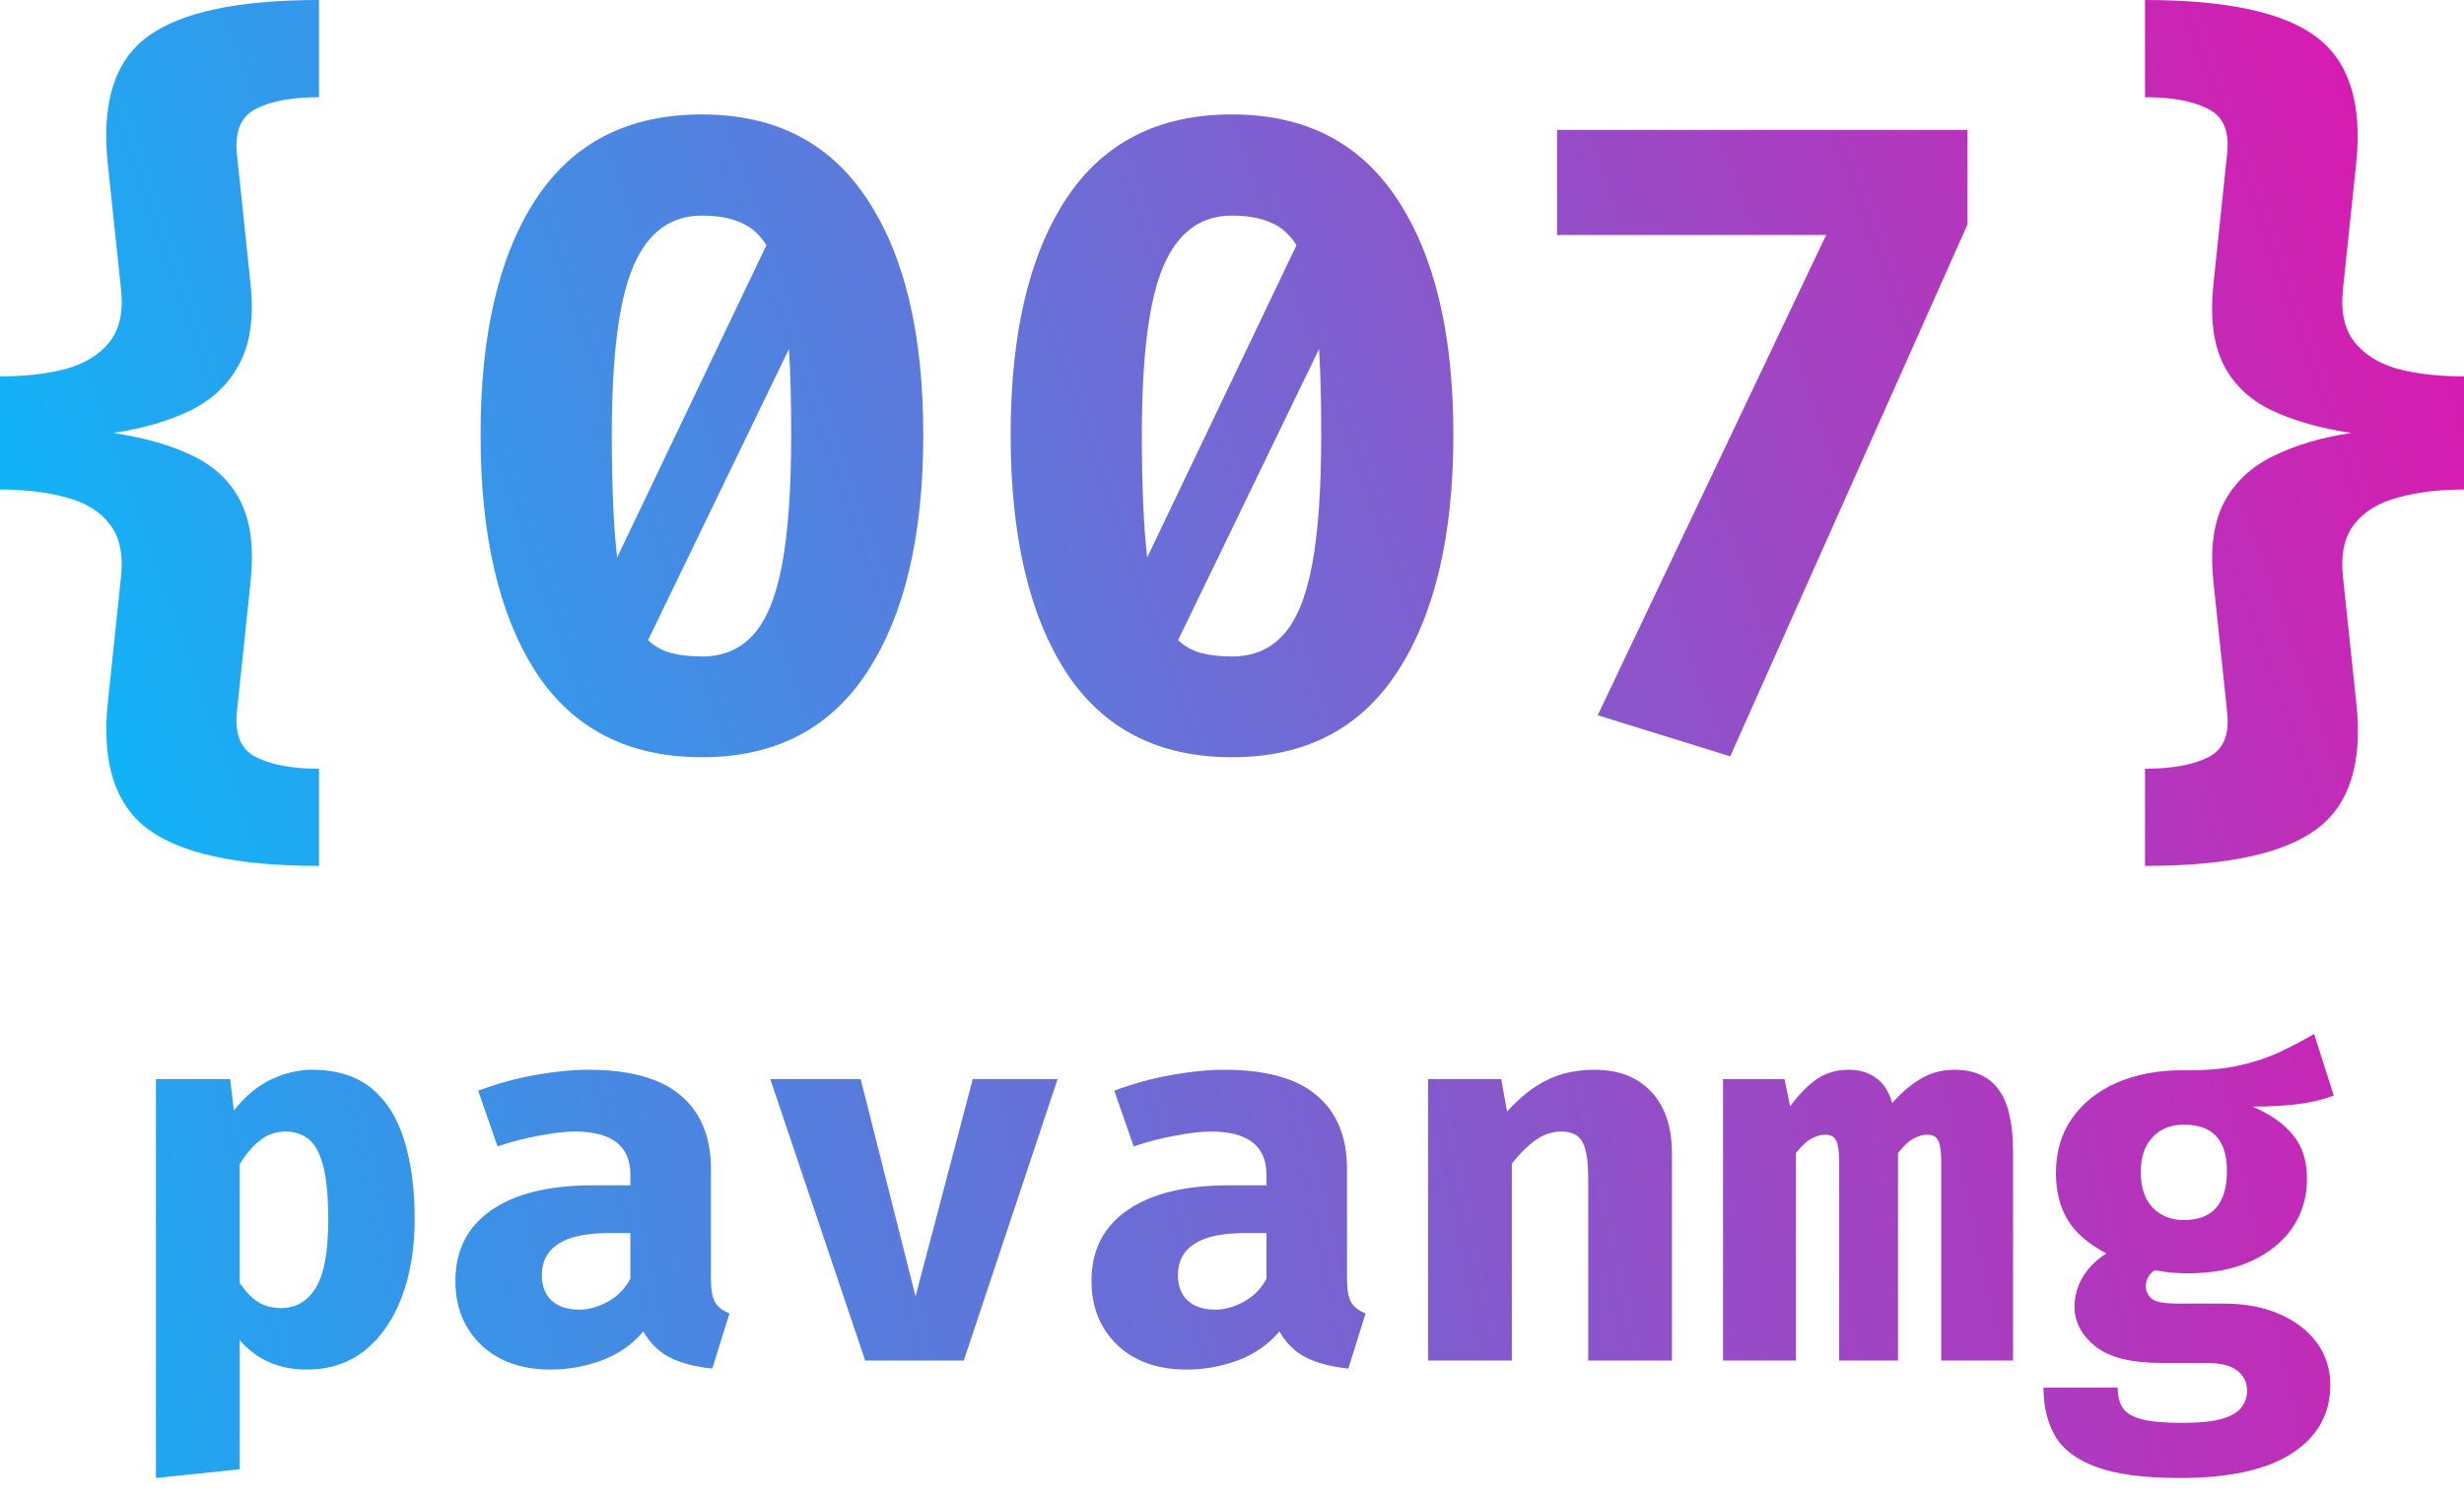
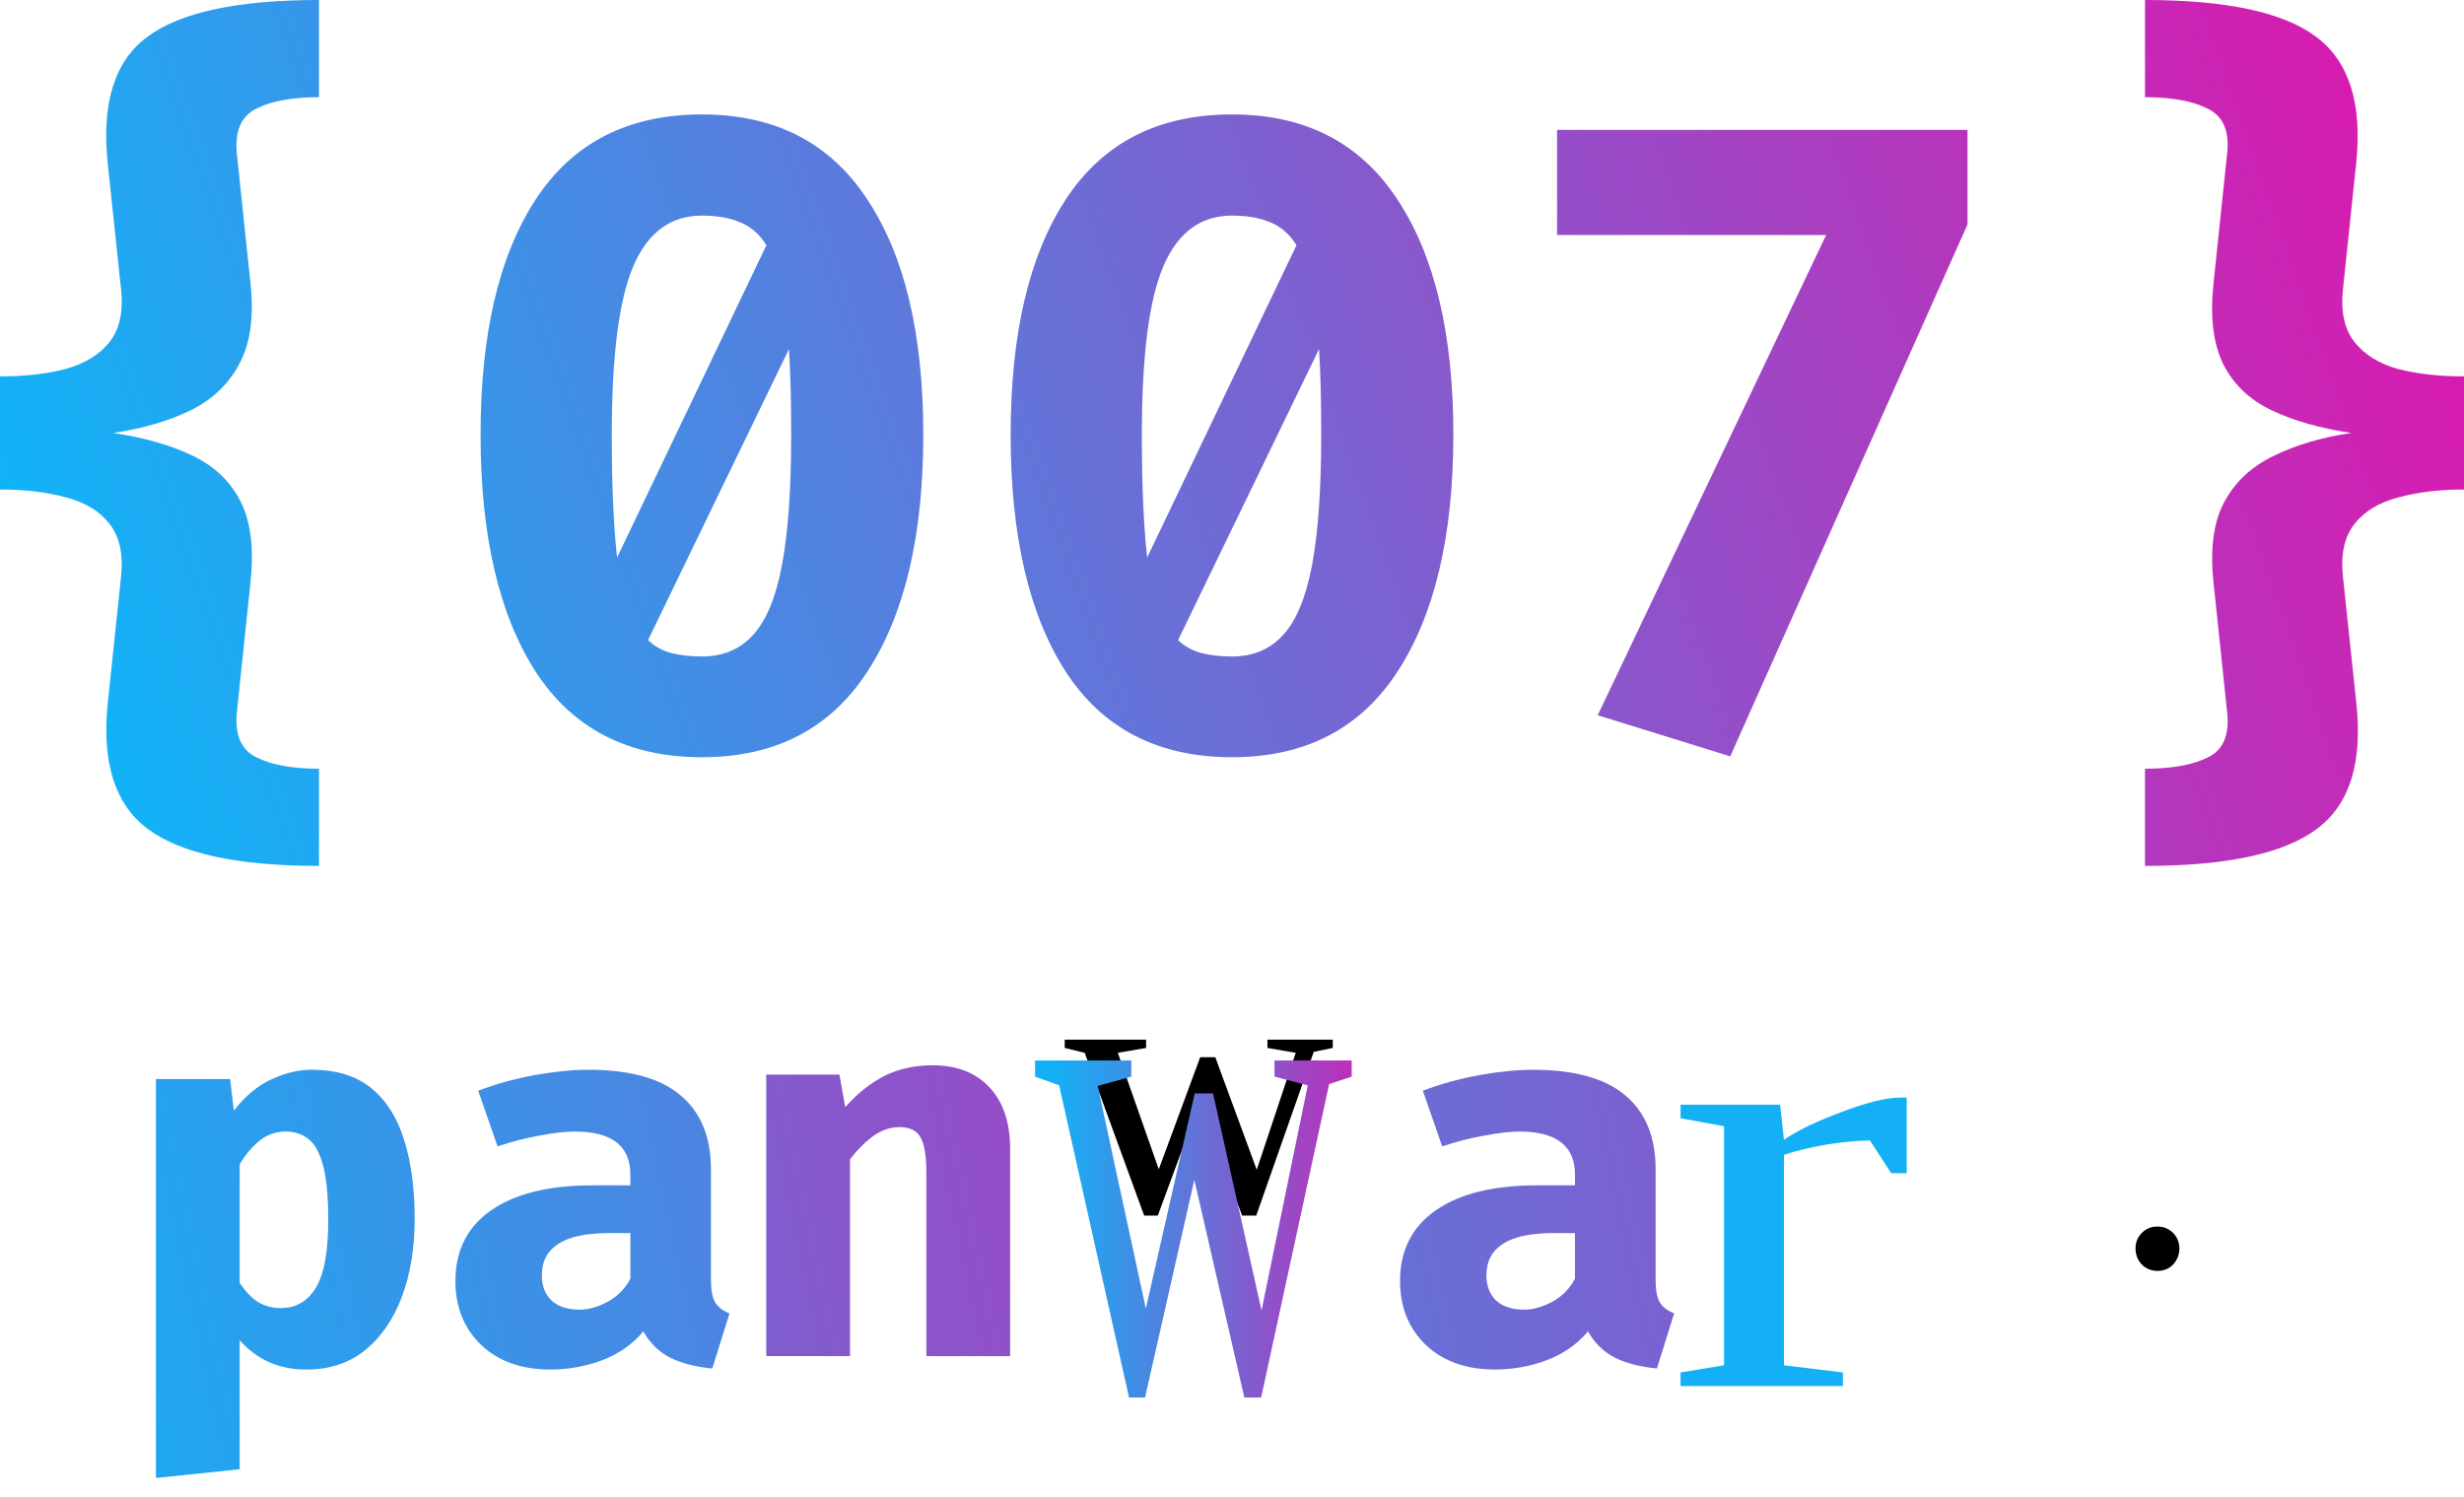
- <svg xmlns="http://www.w3.org/2000/svg" width="79" height="48" viewBox="0 0 79 48" fill="none">
-   <path d="M10.228 0V3.116C9.368 3.116 8.698 3.239 8.216 3.485C7.734 3.721 7.527 4.198 7.593 4.916L8.032 9.094C8.145 10.152 8.027 11.007 7.678 11.658C7.338 12.31 6.814 12.811 6.105 13.16C5.407 13.5 4.58 13.741 3.626 13.882C4.637 14.034 5.492 14.279 6.19 14.619C6.889 14.959 7.399 15.45 7.72 16.092C8.041 16.735 8.145 17.594 8.032 18.671L7.593 22.849C7.527 23.567 7.734 24.044 8.216 24.28C8.698 24.526 9.368 24.648 10.228 24.648V27.765C7.621 27.765 5.789 27.368 4.731 26.575C3.683 25.791 3.258 24.445 3.456 22.538L3.881 18.486C3.957 17.769 3.834 17.207 3.513 16.801C3.201 16.395 2.739 16.111 2.125 15.951C1.511 15.781 0.803 15.696 0 15.696V12.069C0.793 12.069 1.497 11.989 2.111 11.828C2.725 11.658 3.192 11.37 3.513 10.964C3.834 10.558 3.957 9.996 3.881 9.279L3.456 5.255C3.249 3.31 3.674 1.95 4.731 1.176C5.789 0.392 7.621 0 10.228 0Z" fill="url(#paint0_linear_3_20)" />
-   <path d="M22.505 3.669C24.847 3.669 26.613 4.576 27.803 6.389C29.003 8.193 29.602 10.709 29.602 13.939C29.602 17.178 29.003 19.714 27.803 21.546C26.613 23.369 24.847 24.28 22.505 24.28C20.144 24.28 18.369 23.369 17.179 21.546C15.998 19.714 15.408 17.178 15.408 13.939C15.408 10.709 15.998 8.193 17.179 6.389C18.369 4.576 20.144 3.669 22.505 3.669ZM22.505 6.913C21.504 6.913 20.772 7.451 20.309 8.528C19.847 9.595 19.615 11.399 19.615 13.939C19.615 14.77 19.63 15.511 19.658 16.163C19.686 16.805 19.729 17.377 19.785 17.877L24.573 7.862C24.347 7.503 24.064 7.258 23.724 7.125C23.393 6.984 22.987 6.913 22.505 6.913ZM25.367 13.939C25.367 12.853 25.343 11.937 25.296 11.191L20.777 20.526C20.985 20.724 21.23 20.861 21.514 20.937C21.806 21.012 22.137 21.05 22.505 21.05C23.176 21.05 23.719 20.824 24.134 20.37C24.559 19.917 24.871 19.171 25.069 18.132C25.268 17.084 25.367 15.686 25.367 13.939Z" fill="url(#paint1_linear_3_20)" />
-   <path d="M39.5 3.669C41.842 3.669 43.608 4.576 44.798 6.389C45.997 8.193 46.597 10.709 46.597 13.939C46.597 17.178 45.997 19.714 44.798 21.546C43.608 23.369 41.842 24.28 39.5 24.28C37.139 24.28 35.364 23.369 34.174 21.546C32.993 19.714 32.403 17.178 32.403 13.939C32.403 10.709 32.993 8.193 34.174 6.389C35.364 4.576 37.139 3.669 39.5 3.669ZM39.5 6.913C38.499 6.913 37.767 7.451 37.304 8.528C36.842 9.595 36.61 11.399 36.61 13.939C36.61 14.77 36.624 15.511 36.653 16.163C36.681 16.805 36.724 17.377 36.78 17.877L41.568 7.862C41.342 7.503 41.058 7.258 40.718 7.125C40.388 6.984 39.982 6.913 39.5 6.913ZM42.361 13.939C42.361 12.853 42.338 11.937 42.291 11.191L37.772 20.526C37.98 20.724 38.225 20.861 38.508 20.937C38.801 21.012 39.132 21.05 39.5 21.05C40.17 21.05 40.714 20.824 41.129 20.37C41.554 19.917 41.866 19.171 42.064 18.132C42.262 17.084 42.361 15.686 42.361 13.939Z" fill="url(#paint2_linear_3_20)" />
-   <path d="M55.475 24.252L51.225 22.934L58.549 7.536H49.922V4.165H63.082V7.196L55.475 24.252Z" fill="url(#paint3_linear_3_20)" />
-   <path d="M9.997 34.301C10.784 34.301 11.419 34.497 11.901 34.888C12.382 35.279 12.734 35.831 12.955 36.545C13.181 37.259 13.295 38.106 13.295 39.087C13.295 40.016 13.159 40.846 12.887 41.577C12.615 42.302 12.221 42.874 11.705 43.294C11.19 43.707 10.563 43.914 9.827 43.914C8.948 43.914 8.235 43.6 7.685 42.971V47.11L4.999 47.391V34.599H7.379L7.498 35.61C7.866 35.14 8.269 34.806 8.705 34.607C9.141 34.403 9.572 34.301 9.997 34.301ZM9.164 36.282C8.852 36.282 8.577 36.375 8.339 36.562C8.101 36.749 7.883 37.004 7.685 37.327V41.135C7.872 41.413 8.067 41.617 8.271 41.747C8.481 41.877 8.728 41.942 9.011 41.942C9.487 41.942 9.858 41.727 10.124 41.296C10.391 40.86 10.524 40.135 10.524 39.12C10.524 38.373 10.47 37.795 10.362 37.387C10.255 36.973 10.099 36.687 9.895 36.528C9.691 36.364 9.447 36.282 9.164 36.282Z" fill="url(#paint5_linear_3_20)" />
-   <path d="M43.188 41.024C43.188 41.364 43.233 41.611 43.324 41.764C43.42 41.917 43.574 42.033 43.783 42.112L43.231 43.88C42.698 43.829 42.248 43.713 41.879 43.532C41.517 43.345 41.23 43.064 41.021 42.69C40.675 43.104 40.233 43.413 39.695 43.617C39.157 43.815 38.607 43.914 38.046 43.914C37.117 43.914 36.374 43.651 35.819 43.124C35.27 42.591 34.995 41.908 34.995 41.075C34.995 40.095 35.377 39.339 36.142 38.806C36.913 38.273 37.995 38.007 39.389 38.007H40.604V37.667C40.604 36.743 40.009 36.282 38.819 36.282C38.531 36.282 38.159 36.324 37.706 36.409C37.253 36.489 36.799 36.605 36.346 36.758L35.726 34.973C36.309 34.752 36.916 34.585 37.544 34.471C38.179 34.358 38.746 34.301 39.244 34.301C40.587 34.301 41.579 34.576 42.219 35.126C42.865 35.67 43.188 36.457 43.188 37.489V41.024ZM38.972 41.993C39.261 41.993 39.565 41.908 39.882 41.738C40.199 41.563 40.44 41.316 40.604 40.999V39.537H39.941C39.193 39.537 38.644 39.653 38.292 39.885C37.941 40.112 37.766 40.446 37.766 40.888C37.766 41.234 37.87 41.506 38.08 41.704C38.295 41.897 38.593 41.993 38.972 41.993Z" fill="url(#paint8_linear_3_20)" />
-   <path d="M22.794 41.024C22.794 41.364 22.84 41.611 22.93 41.764C23.027 41.917 23.18 42.033 23.389 42.112L22.837 43.88C22.304 43.829 21.854 43.713 21.485 43.532C21.123 43.345 20.837 43.064 20.627 42.69C20.282 43.104 19.84 43.413 19.301 43.617C18.763 43.815 18.213 43.914 17.652 43.914C16.723 43.914 15.981 43.651 15.425 43.124C14.876 42.591 14.601 41.908 14.601 41.075C14.601 40.095 14.983 39.339 15.748 38.806C16.519 38.273 17.601 38.007 18.995 38.007H20.211V37.667C20.211 36.743 19.616 36.282 18.426 36.282C18.137 36.282 17.766 36.324 17.312 36.409C16.859 36.489 16.406 36.605 15.952 36.758L15.332 34.973C15.916 34.752 16.522 34.585 17.151 34.471C17.785 34.358 18.352 34.301 18.851 34.301C20.194 34.301 21.185 34.576 21.826 35.126C22.471 35.67 22.794 36.457 22.794 37.489V41.024ZM18.579 41.993C18.868 41.993 19.171 41.908 19.488 41.738C19.805 41.563 20.046 41.316 20.211 40.999V39.537H19.548C18.8 39.537 18.25 39.653 17.899 39.885C17.547 40.112 17.372 40.446 17.372 40.888C17.372 41.234 17.477 41.506 17.686 41.704C17.902 41.897 18.199 41.993 18.579 41.993Z" fill="url(#paint6_linear_3_20)" />
-   <path d="M33.909 34.599L30.901 43.625H27.739L24.696 34.599H27.594L29.354 41.568L31.189 34.599H33.909Z" fill="url(#paint7_linear_3_20)" />
-   <path d="M45.786 43.625V34.599H48.132L48.319 35.644C48.722 35.191 49.147 34.854 49.594 34.633C50.042 34.412 50.552 34.301 51.124 34.301C51.895 34.301 52.501 34.536 52.943 35.007C53.385 35.477 53.606 36.14 53.606 36.996V43.625H50.92V37.769C50.92 37.214 50.858 36.828 50.733 36.613C50.614 36.392 50.388 36.282 50.053 36.282C49.77 36.282 49.498 36.372 49.237 36.554C48.982 36.735 48.727 36.987 48.472 37.31V43.625H45.786Z" fill="url(#paint9_linear_3_20)" />
-   <path d="M62.656 34.301C63.296 34.301 63.769 34.511 64.075 34.93C64.386 35.344 64.542 36.015 64.542 36.945V43.625H62.239V37.251C62.239 36.933 62.208 36.709 62.145 36.579C62.089 36.449 61.97 36.384 61.788 36.384C61.647 36.384 61.499 36.426 61.346 36.511C61.199 36.59 61.035 36.743 60.854 36.97V43.625H58.967V37.251C58.967 36.933 58.935 36.709 58.873 36.579C58.816 36.449 58.697 36.384 58.516 36.384C58.375 36.384 58.227 36.426 58.074 36.511C57.927 36.59 57.763 36.743 57.581 36.97V43.625H55.244V34.599H57.216L57.394 35.474C57.678 35.089 57.964 34.797 58.253 34.599C58.542 34.401 58.885 34.301 59.281 34.301C59.621 34.301 59.91 34.389 60.148 34.565C60.392 34.735 60.565 35.004 60.667 35.372C60.939 35.055 61.239 34.797 61.568 34.599C61.896 34.401 62.259 34.301 62.656 34.301Z" fill="url(#paint10_linear_3_20)" />
-   <path d="M68.772 0C71.379 0 73.206 0.392 74.254 1.176C75.312 1.96 75.742 3.31 75.544 5.227L75.119 9.279C75.043 9.996 75.166 10.558 75.487 10.964C75.808 11.37 76.271 11.658 76.875 11.828C77.489 11.989 78.197 12.069 79 12.069V15.696C78.207 15.696 77.503 15.781 76.889 15.951C76.275 16.111 75.808 16.395 75.487 16.801C75.166 17.207 75.043 17.769 75.119 18.486L75.544 22.509C75.761 24.445 75.336 25.805 74.269 26.589C73.211 27.373 71.379 27.765 68.772 27.765V24.648C69.641 24.648 70.316 24.526 70.798 24.28C71.28 24.044 71.483 23.567 71.407 22.849L70.968 18.671C70.855 17.603 70.968 16.749 71.308 16.107C71.657 15.455 72.186 14.959 72.895 14.619C73.603 14.27 74.434 14.024 75.388 13.882C74.377 13.731 73.518 13.486 72.81 13.146C72.111 12.806 71.601 12.315 71.28 11.673C70.959 11.021 70.855 10.162 70.968 9.094L71.407 4.916C71.483 4.198 71.275 3.721 70.784 3.485C70.302 3.239 69.632 3.116 68.772 3.116V0Z" fill="url(#paint4_linear_3_20)" />
-   <path d="M74.195 33.154L74.824 35.126C74.507 35.25 74.136 35.341 73.711 35.398C73.286 35.454 72.79 35.483 72.223 35.483C72.79 35.726 73.221 36.029 73.515 36.392C73.816 36.749 73.966 37.219 73.966 37.803C73.966 38.387 73.81 38.908 73.498 39.367C73.187 39.82 72.745 40.177 72.172 40.438C71.6 40.699 70.923 40.829 70.141 40.829C69.767 40.829 69.418 40.795 69.096 40.727C68.999 40.778 68.926 40.852 68.875 40.948C68.824 41.044 68.798 41.143 68.798 41.245C68.798 41.387 68.855 41.514 68.968 41.628C69.087 41.741 69.362 41.798 69.793 41.798H71.271C71.974 41.798 72.58 41.911 73.09 42.138C73.606 42.364 74.005 42.673 74.289 43.064C74.572 43.455 74.714 43.903 74.714 44.407C74.714 45.331 74.309 46.059 73.498 46.592C72.688 47.124 71.484 47.391 69.886 47.391C68.73 47.391 67.835 47.272 67.2 47.033C66.571 46.801 66.132 46.467 65.883 46.031C65.639 45.6 65.517 45.087 65.517 44.492H67.897C67.897 44.753 67.948 44.965 68.05 45.13C68.158 45.3 68.359 45.424 68.654 45.504C68.954 45.583 69.387 45.623 69.954 45.623C70.526 45.623 70.963 45.577 71.263 45.487C71.563 45.396 71.767 45.271 71.875 45.113C71.988 44.96 72.045 44.787 72.045 44.594C72.045 44.328 71.94 44.112 71.73 43.948C71.521 43.784 71.189 43.702 70.736 43.702H69.299C68.325 43.702 67.617 43.523 67.175 43.166C66.733 42.804 66.512 42.381 66.512 41.9C66.512 41.566 66.6 41.248 66.775 40.948C66.957 40.648 67.209 40.395 67.532 40.191C66.954 39.885 66.54 39.526 66.291 39.112C66.041 38.693 65.917 38.191 65.917 37.608C65.917 36.928 66.09 36.344 66.435 35.857C66.781 35.364 67.257 34.984 67.863 34.718C68.475 34.452 69.172 34.318 69.954 34.318C70.628 34.33 71.215 34.284 71.713 34.182C72.212 34.075 72.66 33.93 73.056 33.749C73.453 33.562 73.833 33.364 74.195 33.154ZM70.022 36.061C69.597 36.061 69.26 36.197 69.011 36.469C68.761 36.735 68.637 37.103 68.637 37.574C68.637 38.072 68.764 38.455 69.019 38.721C69.274 38.987 69.608 39.12 70.022 39.12C70.94 39.12 71.399 38.593 71.399 37.54C71.399 36.554 70.94 36.061 70.022 36.061Z" fill="url(#paint11_linear_3_20)" />
-   <defs>
+ <svg xmlns="http://www.w3.org/2000/svg" xmlns:xlink="http://www.w3.org/1999/xlink" width="79" height="48" viewBox="0 0 79 48" fill="none" version="1.1" id="svg35">
+   <path d="M10.228 0V3.116C9.368 3.116 8.698 3.239 8.216 3.485C7.734 3.721 7.527 4.198 7.593 4.916L8.032 9.094C8.145 10.152 8.027 11.007 7.678 11.658C7.338 12.31 6.814 12.811 6.105 13.16C5.407 13.5 4.58 13.741 3.626 13.882C4.637 14.034 5.492 14.279 6.19 14.619C6.889 14.959 7.399 15.45 7.72 16.092C8.041 16.735 8.145 17.594 8.032 18.671L7.593 22.849C7.527 23.567 7.734 24.044 8.216 24.28C8.698 24.526 9.368 24.648 10.228 24.648V27.765C7.621 27.765 5.789 27.368 4.731 26.575C3.683 25.791 3.258 24.445 3.456 22.538L3.881 18.486C3.957 17.769 3.834 17.207 3.513 16.801C3.201 16.395 2.739 16.111 2.125 15.951C1.511 15.781 0.803 15.696 0 15.696V12.069C0.793 12.069 1.497 11.989 2.111 11.828C2.725 11.658 3.192 11.37 3.513 10.964C3.834 10.558 3.957 9.996 3.881 9.279L3.456 5.255C3.249 3.31 3.674 1.95 4.731 1.176C5.789 0.392 7.621 0 10.228 0Z" fill="url(#paint0_linear_3_20)" id="path1" />
+   <path d="M22.505 3.669C24.847 3.669 26.613 4.576 27.803 6.389C29.003 8.193 29.602 10.709 29.602 13.939C29.602 17.178 29.003 19.714 27.803 21.546C26.613 23.369 24.847 24.28 22.505 24.28C20.144 24.28 18.369 23.369 17.179 21.546C15.998 19.714 15.408 17.178 15.408 13.939C15.408 10.709 15.998 8.193 17.179 6.389C18.369 4.576 20.144 3.669 22.505 3.669ZM22.505 6.913C21.504 6.913 20.772 7.451 20.309 8.528C19.847 9.595 19.615 11.399 19.615 13.939C19.615 14.77 19.63 15.511 19.658 16.163C19.686 16.805 19.729 17.377 19.785 17.877L24.573 7.862C24.347 7.503 24.064 7.258 23.724 7.125C23.393 6.984 22.987 6.913 22.505 6.913ZM25.367 13.939C25.367 12.853 25.343 11.937 25.296 11.191L20.777 20.526C20.985 20.724 21.23 20.861 21.514 20.937C21.806 21.012 22.137 21.05 22.505 21.05C23.176 21.05 23.719 20.824 24.134 20.37C24.559 19.917 24.871 19.171 25.069 18.132C25.268 17.084 25.367 15.686 25.367 13.939Z" fill="url(#paint1_linear_3_20)" id="path2" />
+   <path d="M39.5 3.669C41.842 3.669 43.608 4.576 44.798 6.389C45.997 8.193 46.597 10.709 46.597 13.939C46.597 17.178 45.997 19.714 44.798 21.546C43.608 23.369 41.842 24.28 39.5 24.28C37.139 24.28 35.364 23.369 34.174 21.546C32.993 19.714 32.403 17.178 32.403 13.939C32.403 10.709 32.993 8.193 34.174 6.389C35.364 4.576 37.139 3.669 39.5 3.669ZM39.5 6.913C38.499 6.913 37.767 7.451 37.304 8.528C36.842 9.595 36.61 11.399 36.61 13.939C36.61 14.77 36.624 15.511 36.653 16.163C36.681 16.805 36.724 17.377 36.78 17.877L41.568 7.862C41.342 7.503 41.058 7.258 40.718 7.125C40.388 6.984 39.982 6.913 39.5 6.913ZM42.361 13.939C42.361 12.853 42.338 11.937 42.291 11.191L37.772 20.526C37.98 20.724 38.225 20.861 38.508 20.937C38.801 21.012 39.132 21.05 39.5 21.05C40.17 21.05 40.714 20.824 41.129 20.37C41.554 19.917 41.866 19.171 42.064 18.132C42.262 17.084 42.361 15.686 42.361 13.939Z" fill="url(#paint2_linear_3_20)" id="path3" />
+   <path d="M55.475 24.252L51.225 22.934L58.549 7.536H49.922V4.165H63.082V7.196L55.475 24.252Z" fill="url(#paint3_linear_3_20)" id="path4" />
+   <path d="M9.997 34.301C10.784 34.301 11.419 34.497 11.901 34.888C12.382 35.279 12.734 35.831 12.955 36.545C13.181 37.259 13.295 38.106 13.295 39.087C13.295 40.016 13.159 40.846 12.887 41.577C12.615 42.302 12.221 42.874 11.705 43.294C11.19 43.707 10.563 43.914 9.827 43.914C8.948 43.914 8.235 43.6 7.685 42.971V47.11L4.999 47.391V34.599H7.379L7.498 35.61C7.866 35.14 8.269 34.806 8.705 34.607C9.141 34.403 9.572 34.301 9.997 34.301ZM9.164 36.282C8.852 36.282 8.577 36.375 8.339 36.562C8.101 36.749 7.883 37.004 7.685 37.327V41.135C7.872 41.413 8.067 41.617 8.271 41.747C8.481 41.877 8.728 41.942 9.011 41.942C9.487 41.942 9.858 41.727 10.124 41.296C10.391 40.86 10.524 40.135 10.524 39.12C10.524 38.373 10.47 37.795 10.362 37.387C10.255 36.973 10.099 36.687 9.895 36.528C9.691 36.364 9.447 36.282 9.164 36.282Z" fill="url(#paint5_linear_3_20)" id="path5" />
+   <path d="m 53.081,41.024 c 0,0.34 0.045,0.586 0.136,0.739 0.096,0.153 0.249,0.269 0.459,0.348 l -0.552,1.768 c -0.533,-0.051 -0.983,-0.167 -1.351,-0.348 -0.363,-0.187 -0.649,-0.468 -0.859,-0.841 -0.346,0.414 -0.788,0.722 -1.326,0.926 -0.538,0.198 -1.088,0.297 -1.649,0.297 -0.929,0 -1.672,-0.264 -2.227,-0.79 -0.55,-0.533 -0.824,-1.215 -0.824,-2.048 0,-0.98 0.383,-1.737 1.147,-2.269 0.771,-0.533 1.853,-0.799 3.247,-0.799 h 1.215 v -0.34 c 0,-0.924 -0.595,-1.385 -1.785,-1.385 -0.289,0 -0.66,0.043 -1.113,0.128 -0.453,0.079 -0.907,0.195 -1.36,0.348 l -0.62,-1.785 c 0.584,-0.221 1.19,-0.388 1.819,-0.501 0.635,-0.113 1.201,-0.17 1.7,-0.17 1.343,0 2.334,0.275 2.975,0.824 0.646,0.544 0.969,1.332 0.969,2.363 z m -4.216,0.969 c 0.289,0 0.592,-0.085 0.909,-0.255 0.317,-0.176 0.558,-0.422 0.722,-0.739 V 39.537 h -0.663 c -0.748,0 -1.298,0.116 -1.649,0.348 -0.351,0.227 -0.527,0.561 -0.527,1.003 0,0.346 0.105,0.618 0.315,0.816 0.215,0.193 0.513,0.289 0.892,0.289 z" fill="url(#paint8_linear_3_20)" id="path6" style="fill:url(#paint8_linear_3_20)" />
+   <path d="M22.794 41.024C22.794 41.364 22.84 41.611 22.93 41.764C23.027 41.917 23.18 42.033 23.389 42.112L22.837 43.88C22.304 43.829 21.854 43.713 21.485 43.532C21.123 43.345 20.837 43.064 20.627 42.69C20.282 43.104 19.84 43.413 19.301 43.617C18.763 43.815 18.213 43.914 17.652 43.914C16.723 43.914 15.981 43.651 15.425 43.124C14.876 42.591 14.601 41.908 14.601 41.075C14.601 40.095 14.983 39.339 15.748 38.806C16.519 38.273 17.601 38.007 18.995 38.007H20.211V37.667C20.211 36.743 19.616 36.282 18.426 36.282C18.137 36.282 17.766 36.324 17.312 36.409C16.859 36.489 16.406 36.605 15.952 36.758L15.332 34.973C15.916 34.752 16.522 34.585 17.151 34.471C17.785 34.358 18.352 34.301 18.851 34.301C20.194 34.301 21.185 34.576 21.826 35.126C22.471 35.67 22.794 36.457 22.794 37.489V41.024ZM18.579 41.993C18.868 41.993 19.171 41.908 19.488 41.738C19.805 41.563 20.046 41.316 20.211 40.999V39.537H19.548C18.8 39.537 18.25 39.653 17.899 39.885C17.547 40.112 17.372 40.446 17.372 40.888C17.372 41.234 17.477 41.506 17.686 41.704C17.902 41.897 18.199 41.993 18.579 41.993Z" fill="url(#paint6_linear_3_20)" id="path7" />
+   <path d="m 24.567,43.482 v -9.026 h 2.346 l 0.187,1.045 c 0.402,-0.453 0.827,-0.79 1.275,-1.011 0.448,-0.221 0.958,-0.332 1.53,-0.332 0.771,0 1.377,0.235 1.819,0.706 0.442,0.47 0.663,1.133 0.663,1.989 v 6.63 h -2.686 v -5.856 c 0,-0.555 -0.062,-0.941 -0.187,-1.156 -0.119,-0.221 -0.346,-0.331 -0.68,-0.331 -0.283,0 -0.555,0.091 -0.816,0.272 -0.255,0.181 -0.51,0.433 -0.765,0.756 v 6.315 z" fill="url(#paint9_linear_3_20)" id="path9" style="fill:url(#paint9_linear_3_20)" />
+   <path d="M68.772 0C71.379 0 73.206 0.392 74.254 1.176C75.312 1.96 75.742 3.31 75.544 5.227L75.119 9.279C75.043 9.996 75.166 10.558 75.487 10.964C75.808 11.37 76.271 11.658 76.875 11.828C77.489 11.989 78.197 12.069 79 12.069V15.696C78.207 15.696 77.503 15.781 76.889 15.951C76.275 16.111 75.808 16.395 75.487 16.801C75.166 17.207 75.043 17.769 75.119 18.486L75.544 22.509C75.761 24.445 75.336 25.805 74.269 26.589C73.211 27.373 71.379 27.765 68.772 27.765V24.648C69.641 24.648 70.316 24.526 70.798 24.28C71.28 24.044 71.483 23.567 71.407 22.849L70.968 18.671C70.855 17.603 70.968 16.749 71.308 16.107C71.657 15.455 72.186 14.959 72.895 14.619C73.603 14.27 74.434 14.024 75.388 13.882C74.377 13.731 73.518 13.486 72.81 13.146C72.111 12.806 71.601 12.315 71.28 11.673C70.959 11.021 70.855 10.162 70.968 9.094L71.407 4.916C71.483 4.198 71.275 3.721 70.784 3.485C70.302 3.239 69.632 3.116 68.772 3.116V0Z" fill="url(#paint4_linear_3_20)" id="path11" />
+   <defs id="defs35">
    <linearGradient id="paint0_linear_3_20" x1="-1.67" y1="29.902" x2="81.401" y2="0.497" gradientUnits="userSpaceOnUse">
-       <stop stop-color="#00C0FD" />
-       <stop offset="1" stop-color="#E70FAA" />
+       <stop stop-color="#00C0FD" id="stop12" />
+       <stop offset="1" stop-color="#E70FAA" id="stop13" />
    </linearGradient>
    <linearGradient id="paint1_linear_3_20" x1="-1.67" y1="29.902" x2="81.401" y2="0.497" gradientUnits="userSpaceOnUse">
-       <stop stop-color="#00C0FD" />
-       <stop offset="1" stop-color="#E70FAA" />
+       <stop stop-color="#00C0FD" id="stop14" />
+       <stop offset="1" stop-color="#E70FAA" id="stop15" />
    </linearGradient>
    <linearGradient id="paint2_linear_3_20" x1="-1.67" y1="29.902" x2="81.401" y2="0.497" gradientUnits="userSpaceOnUse">
-       <stop stop-color="#00C0FD" />
-       <stop offset="1" stop-color="#E70FAA" />
+       <stop stop-color="#00C0FD" id="stop16" />
+       <stop offset="1" stop-color="#E70FAA" id="stop17" />
    </linearGradient>
    <linearGradient id="paint3_linear_3_20" x1="-1.67" y1="29.902" x2="81.401" y2="0.497" gradientUnits="userSpaceOnUse">
-       <stop stop-color="#00C0FD" />
-       <stop offset="1" stop-color="#E70FAA" />
+       <stop stop-color="#00C0FD" id="stop18" />
+       <stop offset="1" stop-color="#E70FAA" id="stop19" />
    </linearGradient>
    <linearGradient id="paint4_linear_3_20" x1="-1.67" y1="29.902" x2="81.401" y2="0.497" gradientUnits="userSpaceOnUse">
-       <stop stop-color="#00C0FD" />
-       <stop offset="1" stop-color="#E70FAA" />
+       <stop stop-color="#00C0FD" id="stop20" />
+       <stop offset="1" stop-color="#E70FAA" id="stop21" />
    </linearGradient>
    <linearGradient id="paint5_linear_3_20" x1="-0.199" y1="48.281" x2="76.255" y2="32.108" gradientUnits="userSpaceOnUse">
-       <stop stop-color="#13B0F5" />
-       <stop offset="1" stop-color="#CA24B4" />
+       <stop stop-color="#13B0F5" id="stop22" />
+       <stop offset="1" stop-color="#CA24B4" id="stop23" />
    </linearGradient>
    <linearGradient id="paint6_linear_3_20" x1="-0.199" y1="48.281" x2="76.255" y2="32.108" gradientUnits="userSpaceOnUse">
-       <stop stop-color="#13B0F5" />
-       <stop offset="1" stop-color="#CA24B4" />
+       <stop stop-color="#13B0F5" id="stop24" />
+       <stop offset="1" stop-color="#CA24B4" id="stop25" />
    </linearGradient>
-     <linearGradient id="paint7_linear_3_20" x1="-0.199" y1="48.281" x2="76.255" y2="32.108" gradientUnits="userSpaceOnUse">
-       <stop stop-color="#13B0F5" />
-       <stop offset="1" stop-color="#CA24B4" />
+     <linearGradient id="paint7_linear_3_20" x1="-0.199" y1="48.281" x2="76.255" y2="32.108" gradientUnits="userSpaceOnUse" gradientTransform="translate(8.745916,0.286751)">
+       <stop stop-color="#13B0F5" id="stop26" />
+       <stop offset="1" stop-color="#CA24B4" id="stop27" />
    </linearGradient>
-     <linearGradient id="paint8_linear_3_20" x1="-0.199" y1="48.281" x2="76.255" y2="32.108" gradientUnits="userSpaceOnUse">
-       <stop stop-color="#13B0F5" />
-       <stop offset="1" stop-color="#CA24B4" />
+     <linearGradient id="paint8_linear_3_20" x1="-0.199" y1="48.281" x2="76.255" y2="32.108" gradientUnits="userSpaceOnUse" gradientTransform="translate(9.892922)">
+       <stop stop-color="#13B0F5" id="stop28" />
+       <stop offset="1" stop-color="#CA24B4" id="stop29" />
    </linearGradient>
-     <linearGradient id="paint9_linear_3_20" x1="-0.199" y1="48.281" x2="76.255" y2="32.108" gradientUnits="userSpaceOnUse">
-       <stop stop-color="#13B0F5" />
-       <stop offset="1" stop-color="#CA24B4" />
+     <linearGradient id="paint9_linear_3_20" x1="-0.199" y1="48.281" x2="76.255" y2="32.108" gradientUnits="userSpaceOnUse" gradientTransform="translate(-21.2196,-0.1433757)">
+       <stop stop-color="#13B0F5" id="stop30" />
+       <stop offset="1" stop-color="#CA24B4" id="stop31" />
    </linearGradient>
    <linearGradient id="paint10_linear_3_20" x1="-0.199" y1="48.281" x2="76.255" y2="32.108" gradientUnits="userSpaceOnUse">
-       <stop stop-color="#13B0F5" />
-       <stop offset="1" stop-color="#CA24B4" />
+       <stop stop-color="#13B0F5" id="stop32" />
+       <stop offset="1" stop-color="#CA24B4" id="stop33" />
    </linearGradient>
    <linearGradient id="paint11_linear_3_20" x1="-0.199" y1="48.281" x2="76.255" y2="32.108" gradientUnits="userSpaceOnUse">
-       <stop stop-color="#13B0F5" />
-       <stop offset="1" stop-color="#CA24B4" />
+       <stop stop-color="#13B0F5" id="stop34" />
+       <stop offset="1" stop-color="#CA24B4" id="stop35" />
    </linearGradient>
+     <linearGradient xlink:href="#paint7_linear_3_20" id="linearGradient39" x1="56.713" y1="35.582" x2="60.797" y2="35.582" gradientUnits="userSpaceOnUse" />
+     <linearGradient xlink:href="#paint10_linear_3_20" id="linearGradient41" x1="41.336" y1="30.882" x2="54.054" y2="30.882" gradientUnits="userSpaceOnUse" gradientTransform="matrix(1.042495,0,0,1.042495,0,-2.177998)" />
  </defs>
+   <text xml:space="preserve" style="white-space:pre;inline-size:6.952;fill:url(#linearGradient39);fill-opacity:1;stroke-width:1;stroke-dasharray:none" x="55.63" y="38.855" id="text35" transform="matrix(1.982991,0,0,1.635286,-56.89525,-19.09225)">
+     <tspan x="55.63" y="38.855" id="tspan1">r</tspan>
+   </text>
+   <text xml:space="preserve" style="white-space:pre;inline-size:8.812;fill:#000000;fill-opacity:1;stroke-width:1.801;stroke-dasharray:none" x="34.123" y="38.855" id="text39">
+     <tspan x="34.123" y="38.855" id="tspan2">w</tspan>
+   </text>
+   <text xml:space="preserve" style="font-size:18.055px;fill:url(#linearGradient41);stroke-width:2.71;stroke-dasharray:none" x="42.334" y="34.94" id="text40" transform="scale(0.7835958,1.276168)">
+     <tspan id="tspan40" x="42.334" y="34.94" style="fill:url(#linearGradient41);stroke-width:2.71">w</tspan>
+   </text>
+   <text xml:space="preserve" style="fill:#000000;fill-opacity:1;stroke-width:1.801;stroke-dasharray:none" x="67.673" y="40.575" id="text41">
+     <tspan id="tspan41" x="67.673" y="40.575">.</tspan>
+   </text>
</svg>
